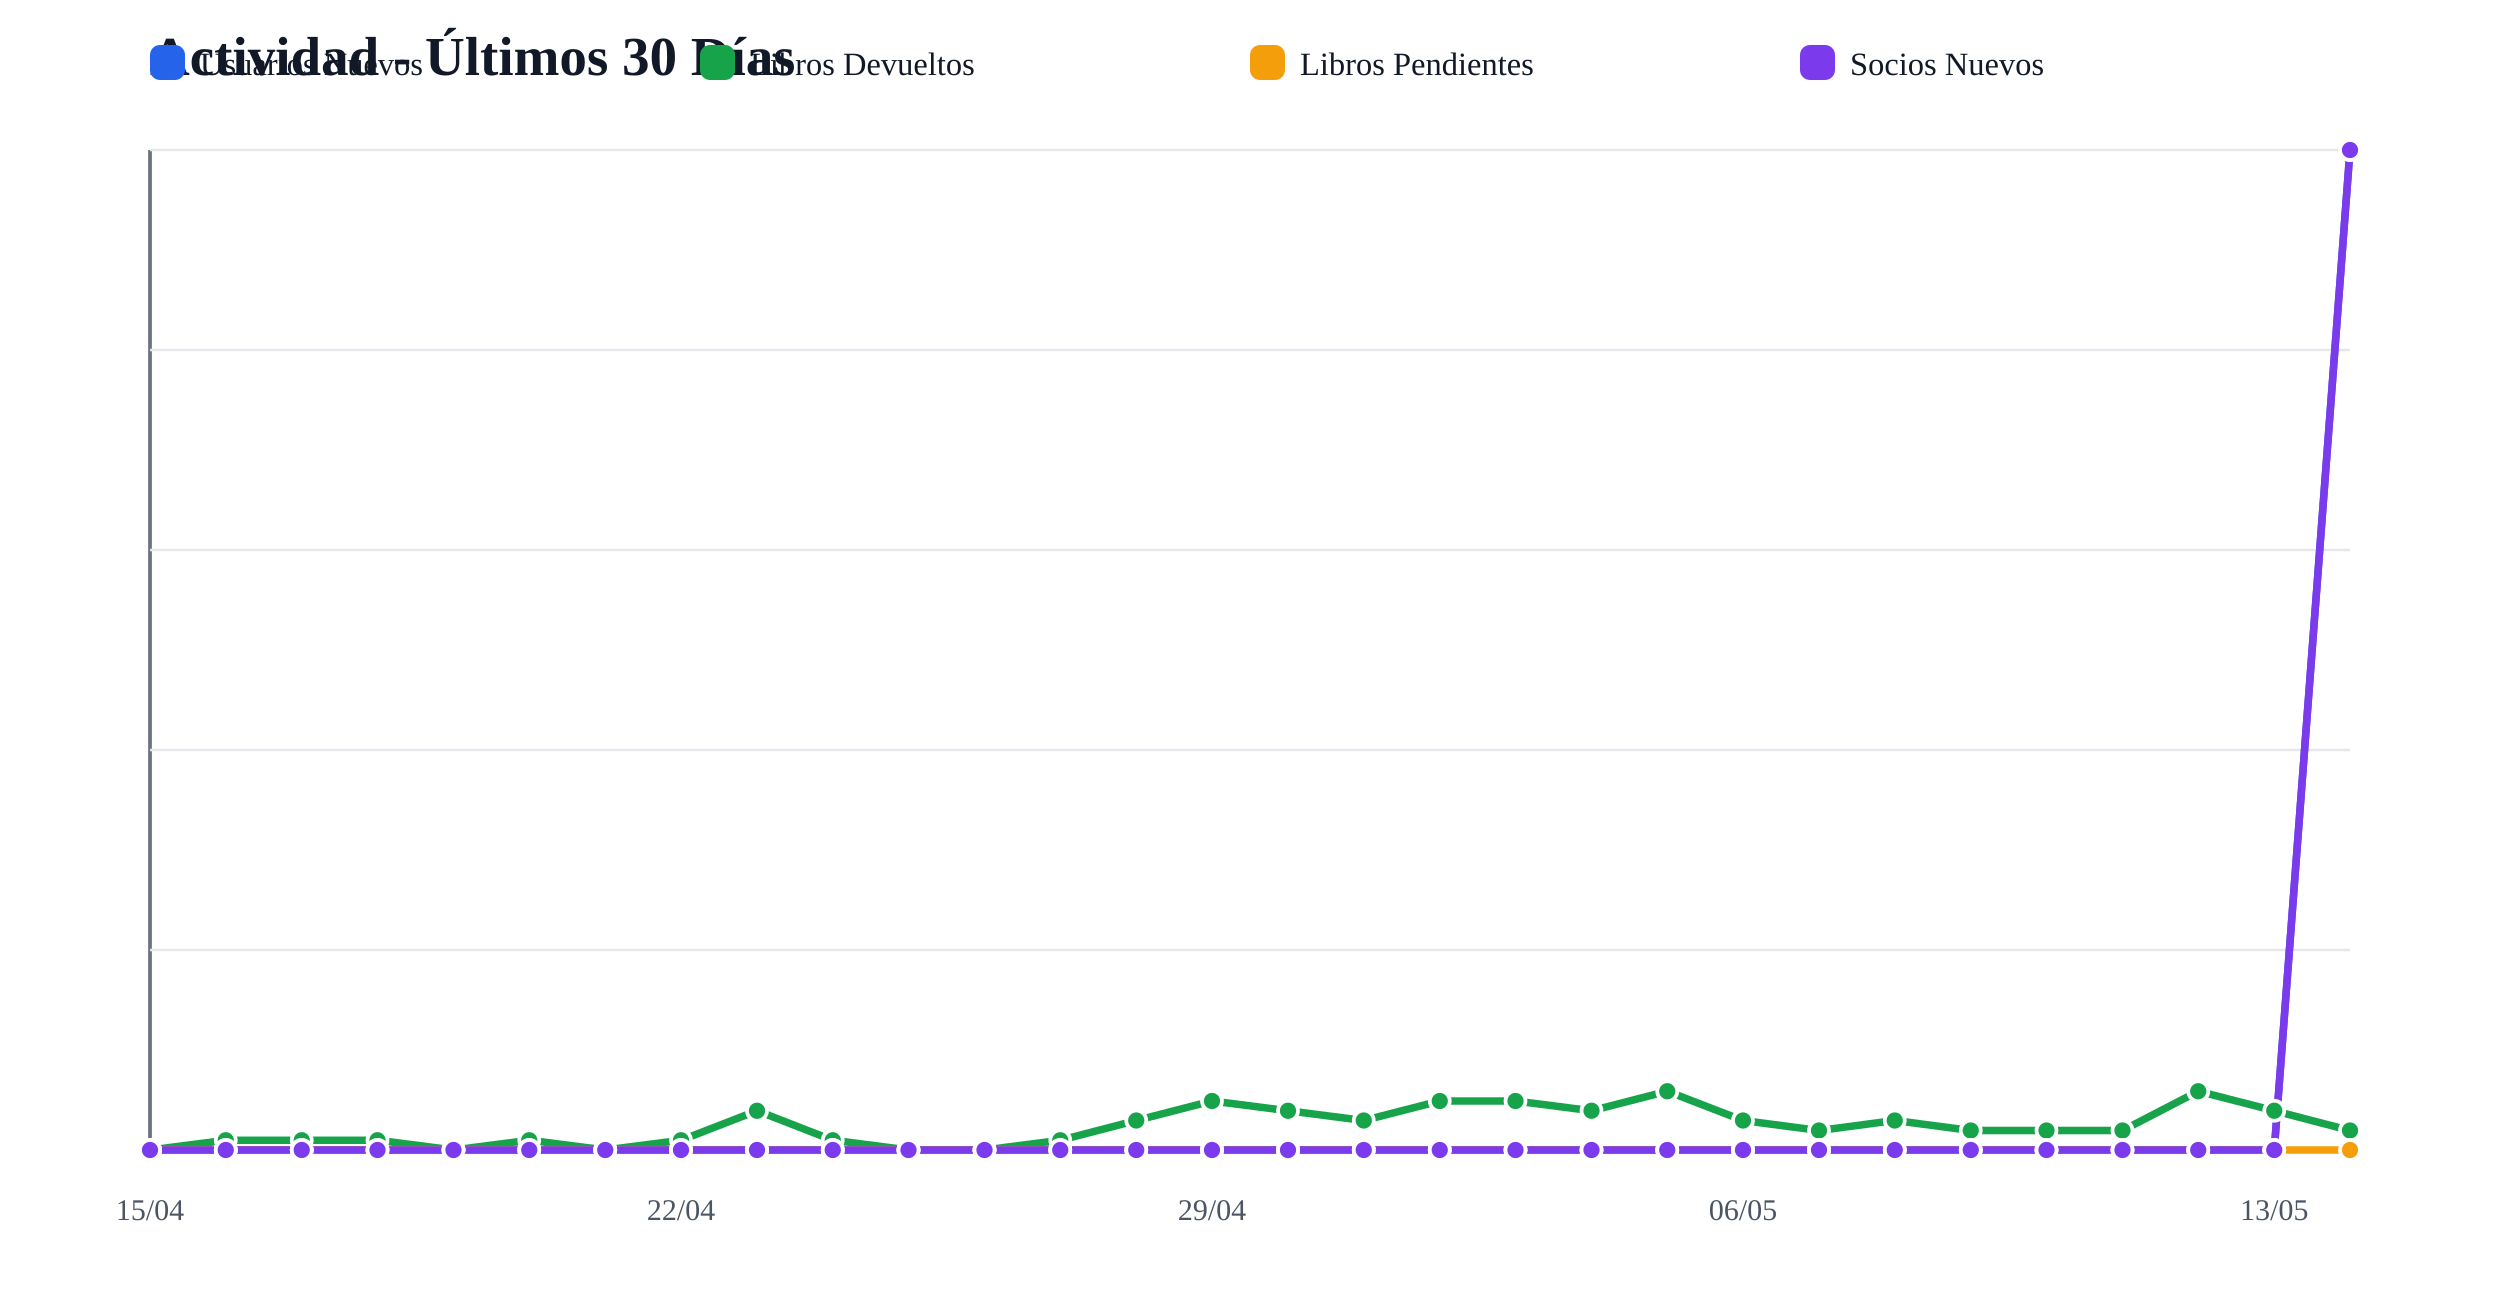
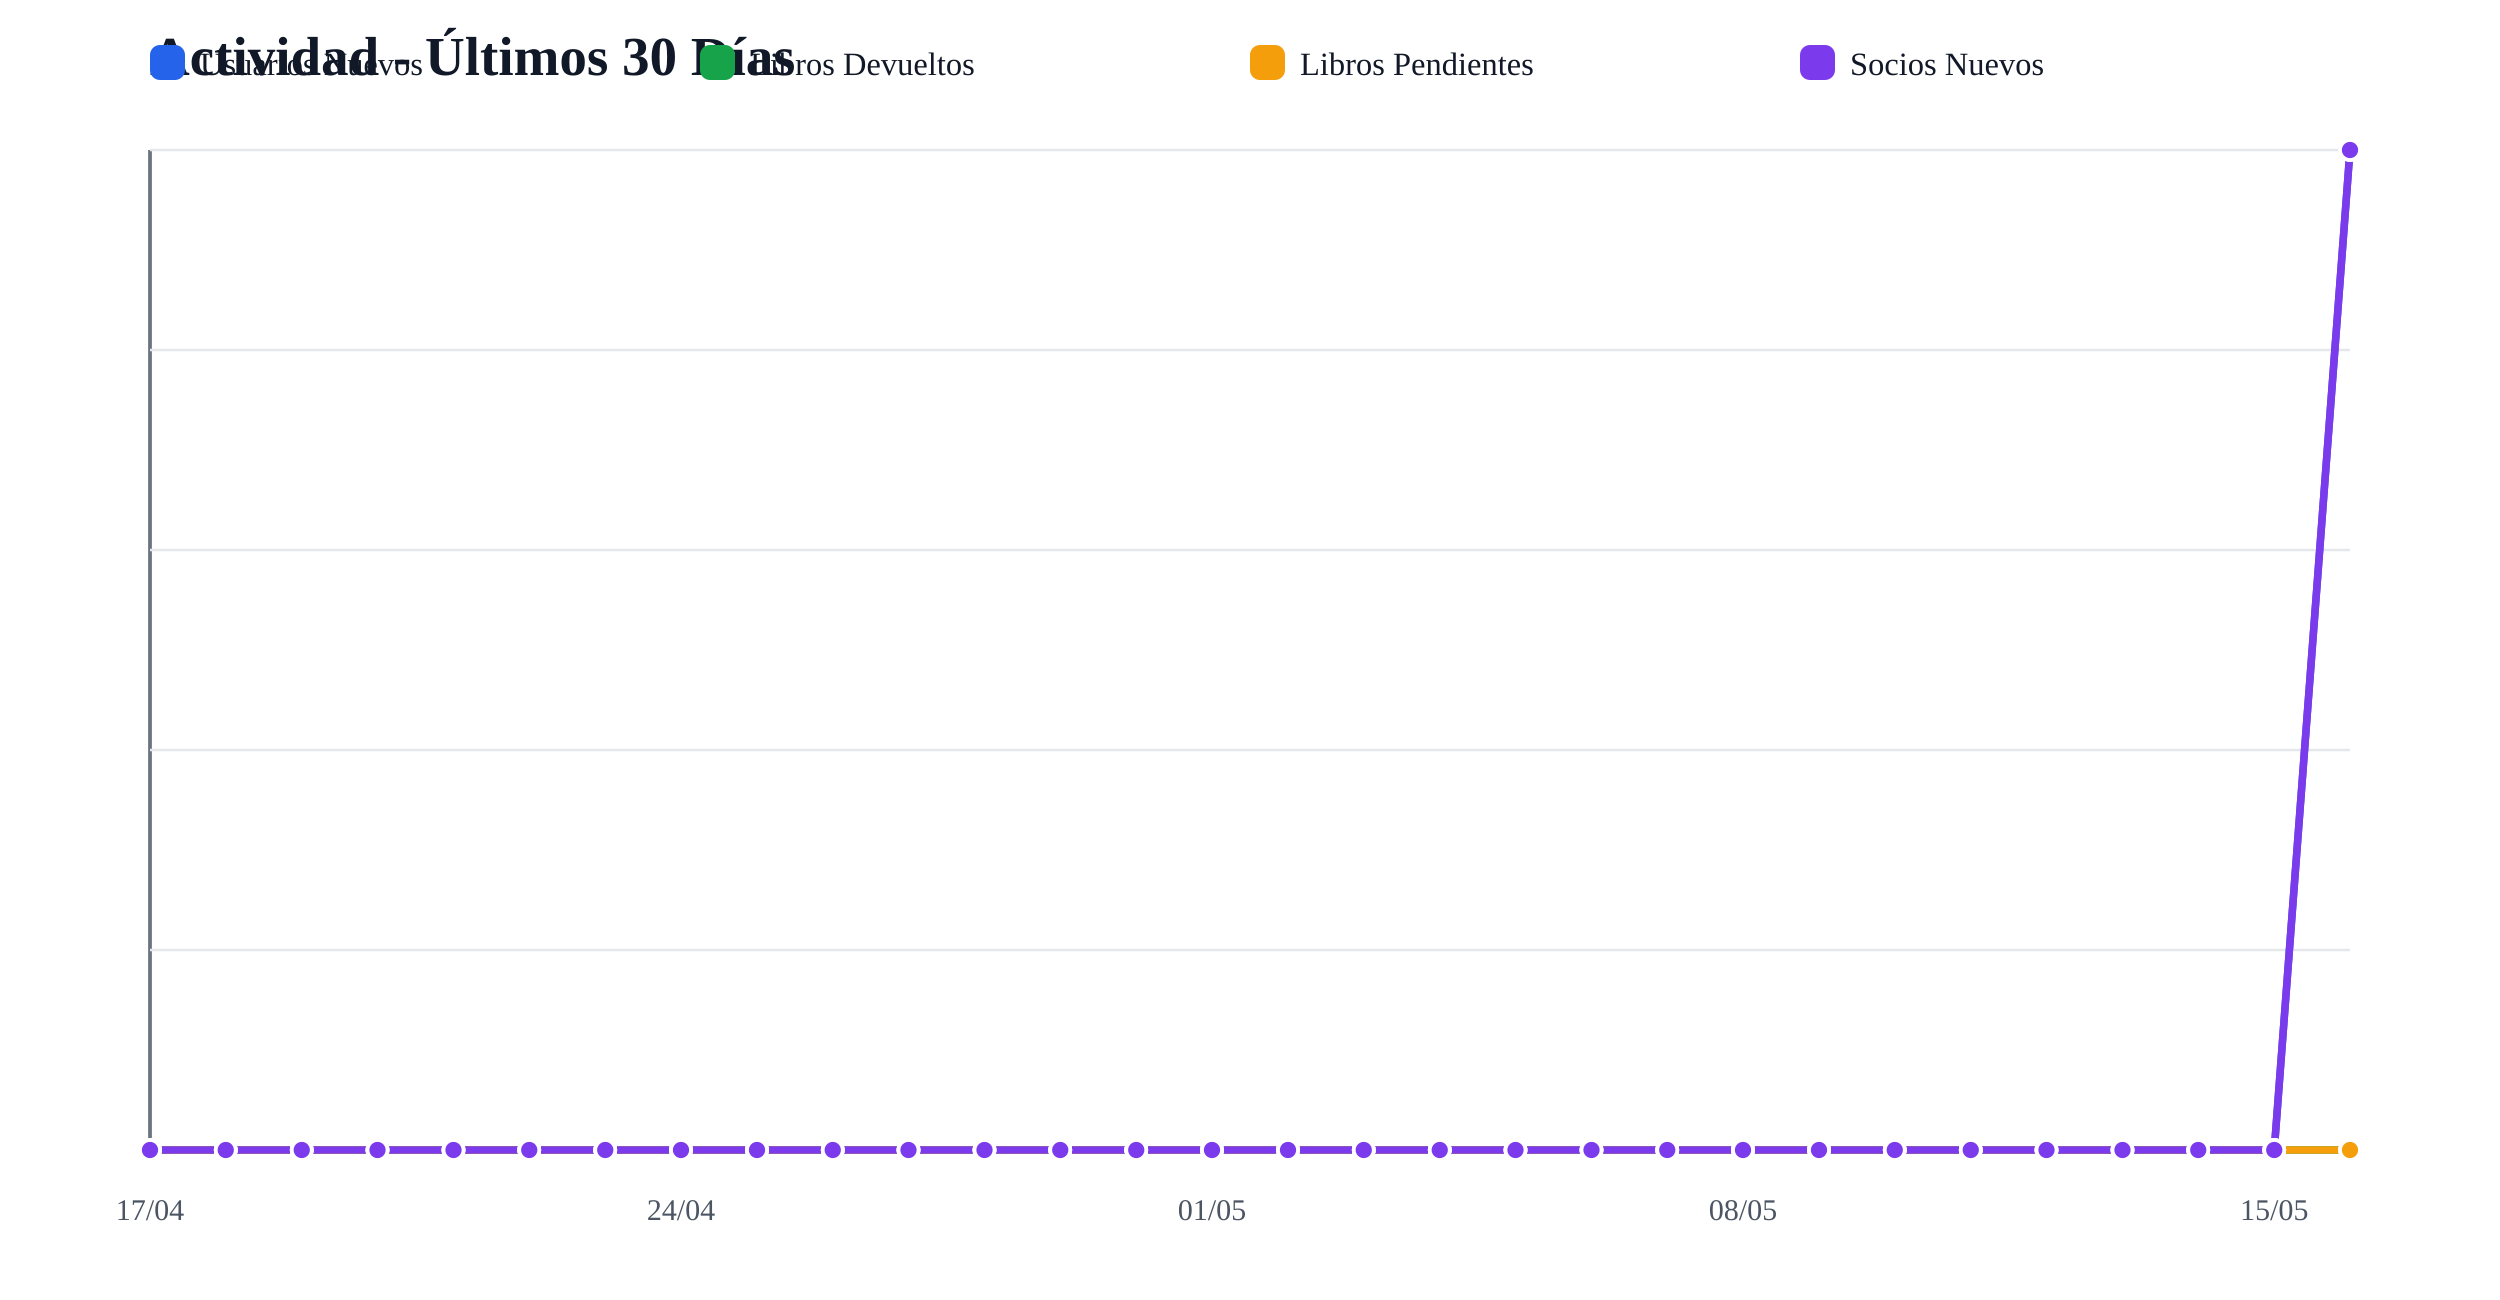
<svg xmlns="http://www.w3.org/2000/svg" viewBox="0 0 1000 520">
  <style>
            .axis { stroke: #6b7280; stroke-width: 1.5; }
            .line { fill: none; stroke-width: 3; }
            .marker { stroke: #ffffff; stroke-width: 1.5; }
        </style>
  <rect width="100%" height="100%" fill="#ffffff" />
  <text x="60" y="30" font-size="22" font-weight="700" fill="#111827">Actividad - Últimos 30 Días</text>
  <rect x="60" y="18" width="14" height="14" fill="#2563eb" rx="4" />
  <text x="80" y="30" font-size="13" fill="#111827">Usuarios Nuevos</text>
  <rect x="280" y="18" width="14" height="14" fill="#16a34a" rx="4" />
  <text x="300" y="30" font-size="13" fill="#111827">Libros Devueltos</text>
  <rect x="500" y="18" width="14" height="14" fill="#f59e0b" rx="4" />
  <text x="520" y="30" font-size="13" fill="#111827">Libros Pendientes</text>
  <rect x="720" y="18" width="14" height="14" fill="#7c3aed" rx="4" />
  <text x="740" y="30" font-size="13" fill="#111827">Socios Nuevos</text>
  <g>
    <line x1="60" y1="60" x2="60" y2="460" class="axis" />
    <line x1="60" y1="460" x2="940" y2="460" class="axis" />
    <line x1="60" y1="60.0" x2="940" y2="60.0" stroke="#e5e7eb" stroke-width="1" />
    <line x1="60" y1="140.0" x2="940" y2="140.0" stroke="#e5e7eb" stroke-width="1" />
    <line x1="60" y1="220.0" x2="940" y2="220.0" stroke="#e5e7eb" stroke-width="1" />
    <line x1="60" y1="300.0" x2="940" y2="300.0" stroke="#e5e7eb" stroke-width="1" />
    <line x1="60" y1="380.0" x2="940" y2="380.0" stroke="#e5e7eb" stroke-width="1" />
    <line x1="60" y1="460.0" x2="940" y2="460.0" stroke="#e5e7eb" stroke-width="1" />
-     <text x="60.0" y="488" text-anchor="middle" font-size="12" fill="#4b5563">15/04</text>
-     <text x="272.4" y="488" text-anchor="middle" font-size="12" fill="#4b5563">22/04</text>
-     <text x="484.8" y="488" text-anchor="middle" font-size="12" fill="#4b5563">29/04</text>
-     <text x="697.2" y="488" text-anchor="middle" font-size="12" fill="#4b5563">06/05</text>
-     <text x="909.7" y="488" text-anchor="middle" font-size="12" fill="#4b5563">13/05</text>
+     <text x="60.0" y="488" text-anchor="middle" font-size="12" fill="#4b5563">17/04</text>
+     <text x="272.4" y="488" text-anchor="middle" font-size="12" fill="#4b5563">24/04</text>
+     <text x="484.8" y="488" text-anchor="middle" font-size="12" fill="#4b5563">01/05</text>
+     <text x="697.2" y="488" text-anchor="middle" font-size="12" fill="#4b5563">08/05</text>
+     <text x="909.7" y="488" text-anchor="middle" font-size="12" fill="#4b5563">15/05</text>
  </g>
  <path d="M 60.0,460.0 L 90.3,460.0 L 120.7,460.0 L 151.0,460.0 L 181.4,460.0 L 211.7,460.0 L 242.1,460.0 L 272.4,460.0 L 302.8,460.0 L 333.1,460.0 L 363.4,460.0 L 393.8,460.0 L 424.1,460.0 L 454.5,460.0 L 484.8,460.0 L 515.2,460.0 L 545.5,460.0 L 575.9,460.0 L 606.2,460.0 L 636.6,460.0 L 666.9,460.0 L 697.2,460.0 L 727.6,460.0 L 757.9,460.0 L 788.3,460.0 L 818.6,460.0 L 849.0,460.0 L 879.3,460.0 L 909.7,460.0 L 940.0,60.0" class="line" stroke="#2563eb" />
-   <path d="M 60.0,460.0 L 90.3,456.1 L 120.7,456.1 L 151.0,456.1 L 181.4,460.0 L 211.7,456.1 L 242.1,460.0 L 272.4,456.1 L 302.8,444.3 L 333.1,456.1 L 363.4,460.0 L 393.8,460.0 L 424.1,456.1 L 454.5,448.2 L 484.8,440.4 L 515.2,444.3 L 545.5,448.2 L 575.9,440.4 L 606.2,440.4 L 636.6,444.3 L 666.9,436.5 L 697.2,448.2 L 727.6,452.2 L 757.9,448.2 L 788.3,452.2 L 818.6,452.2 L 849.0,452.2 L 879.3,436.5 L 909.7,444.3 L 940.0,452.2" class="line" stroke="#16a34a" />
+   <path d="M 60.0,460.0 L 90.3,460.0 L 120.7,460.0 L 151.0,460.0 L 181.4,460.0 L 211.7,460.0 L 242.1,460.0 L 272.4,460.0 L 302.8,460.0 L 333.1,460.0 L 363.4,460.0 L 393.8,460.0 L 424.1,460.0 L 454.5,460.0 L 484.8,460.0 L 515.2,460.0 L 545.5,460.0 L 575.9,460.0 L 606.2,460.0 L 636.6,460.0 L 666.9,460.0 L 697.2,460.0 L 727.6,460.0 L 757.9,460.0 L 788.3,460.0 L 818.6,460.0 L 849.0,460.0 L 879.3,460.0 L 909.7,460.0 L 940.0,460.0" class="line" stroke="#16a34a" />
  <path d="M 60.0,460.0 L 90.3,460.0 L 120.7,460.0 L 151.0,460.0 L 181.4,460.0 L 211.7,460.0 L 242.1,460.0 L 272.4,460.0 L 302.8,460.0 L 333.1,460.0 L 363.4,460.0 L 393.8,460.0 L 424.1,460.0 L 454.5,460.0 L 484.8,460.0 L 515.2,460.0 L 545.5,460.0 L 575.9,460.0 L 606.2,460.0 L 636.6,460.0 L 666.9,460.0 L 697.2,460.0 L 727.6,460.0 L 757.9,460.0 L 788.3,460.0 L 818.6,460.0 L 849.0,460.0 L 879.3,460.0 L 909.7,460.0 L 940.0,460.0" class="line" stroke="#f59e0b" />
  <path d="M 60.0,460.0 L 90.3,460.0 L 120.7,460.0 L 151.0,460.0 L 181.4,460.0 L 211.7,460.0 L 242.1,460.0 L 272.4,460.0 L 302.8,460.0 L 333.1,460.0 L 363.4,460.0 L 393.8,460.0 L 424.1,460.0 L 454.5,460.0 L 484.8,460.0 L 515.2,460.0 L 545.5,460.0 L 575.9,460.0 L 606.2,460.0 L 636.6,460.0 L 666.9,460.0 L 697.2,460.0 L 727.6,460.0 L 757.9,460.0 L 788.3,460.0 L 818.6,460.0 L 849.0,460.0 L 879.3,460.0 L 909.7,460.0 L 940.0,60.0" class="line" stroke="#7c3aed" />
  <circle cx="60.0" cy="460.0" r="4" fill="#2563eb" class="marker" />
  <circle cx="90.3" cy="460.0" r="4" fill="#2563eb" class="marker" />
  <circle cx="120.7" cy="460.0" r="4" fill="#2563eb" class="marker" />
  <circle cx="151.0" cy="460.0" r="4" fill="#2563eb" class="marker" />
  <circle cx="181.4" cy="460.0" r="4" fill="#2563eb" class="marker" />
  <circle cx="211.7" cy="460.0" r="4" fill="#2563eb" class="marker" />
  <circle cx="242.1" cy="460.0" r="4" fill="#2563eb" class="marker" />
  <circle cx="272.4" cy="460.0" r="4" fill="#2563eb" class="marker" />
  <circle cx="302.8" cy="460.0" r="4" fill="#2563eb" class="marker" />
  <circle cx="333.1" cy="460.0" r="4" fill="#2563eb" class="marker" />
  <circle cx="363.4" cy="460.0" r="4" fill="#2563eb" class="marker" />
  <circle cx="393.8" cy="460.0" r="4" fill="#2563eb" class="marker" />
  <circle cx="424.1" cy="460.0" r="4" fill="#2563eb" class="marker" />
  <circle cx="454.5" cy="460.0" r="4" fill="#2563eb" class="marker" />
  <circle cx="484.8" cy="460.0" r="4" fill="#2563eb" class="marker" />
  <circle cx="515.2" cy="460.0" r="4" fill="#2563eb" class="marker" />
  <circle cx="545.5" cy="460.0" r="4" fill="#2563eb" class="marker" />
  <circle cx="575.9" cy="460.0" r="4" fill="#2563eb" class="marker" />
  <circle cx="606.2" cy="460.0" r="4" fill="#2563eb" class="marker" />
  <circle cx="636.6" cy="460.0" r="4" fill="#2563eb" class="marker" />
  <circle cx="666.9" cy="460.0" r="4" fill="#2563eb" class="marker" />
  <circle cx="697.2" cy="460.0" r="4" fill="#2563eb" class="marker" />
  <circle cx="727.6" cy="460.0" r="4" fill="#2563eb" class="marker" />
  <circle cx="757.9" cy="460.0" r="4" fill="#2563eb" class="marker" />
  <circle cx="788.3" cy="460.0" r="4" fill="#2563eb" class="marker" />
  <circle cx="818.6" cy="460.0" r="4" fill="#2563eb" class="marker" />
  <circle cx="849.0" cy="460.0" r="4" fill="#2563eb" class="marker" />
  <circle cx="879.3" cy="460.0" r="4" fill="#2563eb" class="marker" />
  <circle cx="909.7" cy="460.0" r="4" fill="#2563eb" class="marker" />
  <circle cx="940.0" cy="60.0" r="4" fill="#2563eb" class="marker" />
  <circle cx="60.0" cy="460.0" r="4" fill="#16a34a" class="marker" />
-   <circle cx="90.3" cy="456.1" r="4" fill="#16a34a" class="marker" />
-   <circle cx="120.7" cy="456.1" r="4" fill="#16a34a" class="marker" />
-   <circle cx="151.0" cy="456.1" r="4" fill="#16a34a" class="marker" />
+   <circle cx="90.3" cy="460.0" r="4" fill="#16a34a" class="marker" />
+   <circle cx="120.7" cy="460.0" r="4" fill="#16a34a" class="marker" />
+   <circle cx="151.0" cy="460.0" r="4" fill="#16a34a" class="marker" />
  <circle cx="181.4" cy="460.0" r="4" fill="#16a34a" class="marker" />
-   <circle cx="211.7" cy="456.1" r="4" fill="#16a34a" class="marker" />
+   <circle cx="211.7" cy="460.0" r="4" fill="#16a34a" class="marker" />
  <circle cx="242.1" cy="460.0" r="4" fill="#16a34a" class="marker" />
-   <circle cx="272.4" cy="456.1" r="4" fill="#16a34a" class="marker" />
-   <circle cx="302.8" cy="444.3" r="4" fill="#16a34a" class="marker" />
-   <circle cx="333.1" cy="456.1" r="4" fill="#16a34a" class="marker" />
+   <circle cx="272.4" cy="460.0" r="4" fill="#16a34a" class="marker" />
+   <circle cx="302.8" cy="460.0" r="4" fill="#16a34a" class="marker" />
+   <circle cx="333.1" cy="460.0" r="4" fill="#16a34a" class="marker" />
  <circle cx="363.4" cy="460.0" r="4" fill="#16a34a" class="marker" />
  <circle cx="393.8" cy="460.0" r="4" fill="#16a34a" class="marker" />
-   <circle cx="424.1" cy="456.1" r="4" fill="#16a34a" class="marker" />
-   <circle cx="454.5" cy="448.2" r="4" fill="#16a34a" class="marker" />
-   <circle cx="484.8" cy="440.4" r="4" fill="#16a34a" class="marker" />
-   <circle cx="515.2" cy="444.3" r="4" fill="#16a34a" class="marker" />
-   <circle cx="545.5" cy="448.2" r="4" fill="#16a34a" class="marker" />
-   <circle cx="575.9" cy="440.4" r="4" fill="#16a34a" class="marker" />
-   <circle cx="606.2" cy="440.4" r="4" fill="#16a34a" class="marker" />
-   <circle cx="636.6" cy="444.3" r="4" fill="#16a34a" class="marker" />
-   <circle cx="666.9" cy="436.5" r="4" fill="#16a34a" class="marker" />
-   <circle cx="697.2" cy="448.2" r="4" fill="#16a34a" class="marker" />
-   <circle cx="727.6" cy="452.2" r="4" fill="#16a34a" class="marker" />
-   <circle cx="757.9" cy="448.2" r="4" fill="#16a34a" class="marker" />
-   <circle cx="788.3" cy="452.2" r="4" fill="#16a34a" class="marker" />
-   <circle cx="818.6" cy="452.2" r="4" fill="#16a34a" class="marker" />
-   <circle cx="849.0" cy="452.2" r="4" fill="#16a34a" class="marker" />
-   <circle cx="879.3" cy="436.5" r="4" fill="#16a34a" class="marker" />
-   <circle cx="909.7" cy="444.3" r="4" fill="#16a34a" class="marker" />
-   <circle cx="940.0" cy="452.2" r="4" fill="#16a34a" class="marker" />
+   <circle cx="424.1" cy="460.0" r="4" fill="#16a34a" class="marker" />
+   <circle cx="454.5" cy="460.0" r="4" fill="#16a34a" class="marker" />
+   <circle cx="484.8" cy="460.0" r="4" fill="#16a34a" class="marker" />
+   <circle cx="515.2" cy="460.0" r="4" fill="#16a34a" class="marker" />
+   <circle cx="545.5" cy="460.0" r="4" fill="#16a34a" class="marker" />
+   <circle cx="575.9" cy="460.0" r="4" fill="#16a34a" class="marker" />
+   <circle cx="606.2" cy="460.0" r="4" fill="#16a34a" class="marker" />
+   <circle cx="636.6" cy="460.0" r="4" fill="#16a34a" class="marker" />
+   <circle cx="666.9" cy="460.0" r="4" fill="#16a34a" class="marker" />
+   <circle cx="697.2" cy="460.0" r="4" fill="#16a34a" class="marker" />
+   <circle cx="727.6" cy="460.0" r="4" fill="#16a34a" class="marker" />
+   <circle cx="757.9" cy="460.0" r="4" fill="#16a34a" class="marker" />
+   <circle cx="788.3" cy="460.0" r="4" fill="#16a34a" class="marker" />
+   <circle cx="818.6" cy="460.0" r="4" fill="#16a34a" class="marker" />
+   <circle cx="849.0" cy="460.0" r="4" fill="#16a34a" class="marker" />
+   <circle cx="879.3" cy="460.0" r="4" fill="#16a34a" class="marker" />
+   <circle cx="909.7" cy="460.0" r="4" fill="#16a34a" class="marker" />
+   <circle cx="940.0" cy="460.0" r="4" fill="#16a34a" class="marker" />
  <circle cx="60.0" cy="460.0" r="4" fill="#f59e0b" class="marker" />
  <circle cx="90.3" cy="460.0" r="4" fill="#f59e0b" class="marker" />
  <circle cx="120.7" cy="460.0" r="4" fill="#f59e0b" class="marker" />
  <circle cx="151.0" cy="460.0" r="4" fill="#f59e0b" class="marker" />
  <circle cx="181.4" cy="460.0" r="4" fill="#f59e0b" class="marker" />
  <circle cx="211.7" cy="460.0" r="4" fill="#f59e0b" class="marker" />
  <circle cx="242.1" cy="460.0" r="4" fill="#f59e0b" class="marker" />
  <circle cx="272.4" cy="460.0" r="4" fill="#f59e0b" class="marker" />
  <circle cx="302.8" cy="460.0" r="4" fill="#f59e0b" class="marker" />
  <circle cx="333.1" cy="460.0" r="4" fill="#f59e0b" class="marker" />
  <circle cx="363.4" cy="460.0" r="4" fill="#f59e0b" class="marker" />
  <circle cx="393.8" cy="460.0" r="4" fill="#f59e0b" class="marker" />
  <circle cx="424.1" cy="460.0" r="4" fill="#f59e0b" class="marker" />
  <circle cx="454.5" cy="460.0" r="4" fill="#f59e0b" class="marker" />
  <circle cx="484.8" cy="460.0" r="4" fill="#f59e0b" class="marker" />
  <circle cx="515.2" cy="460.0" r="4" fill="#f59e0b" class="marker" />
  <circle cx="545.5" cy="460.0" r="4" fill="#f59e0b" class="marker" />
  <circle cx="575.9" cy="460.0" r="4" fill="#f59e0b" class="marker" />
  <circle cx="606.2" cy="460.0" r="4" fill="#f59e0b" class="marker" />
  <circle cx="636.6" cy="460.0" r="4" fill="#f59e0b" class="marker" />
  <circle cx="666.9" cy="460.0" r="4" fill="#f59e0b" class="marker" />
  <circle cx="697.2" cy="460.0" r="4" fill="#f59e0b" class="marker" />
  <circle cx="727.6" cy="460.0" r="4" fill="#f59e0b" class="marker" />
  <circle cx="757.9" cy="460.0" r="4" fill="#f59e0b" class="marker" />
  <circle cx="788.3" cy="460.0" r="4" fill="#f59e0b" class="marker" />
  <circle cx="818.6" cy="460.0" r="4" fill="#f59e0b" class="marker" />
  <circle cx="849.0" cy="460.0" r="4" fill="#f59e0b" class="marker" />
  <circle cx="879.3" cy="460.0" r="4" fill="#f59e0b" class="marker" />
  <circle cx="909.7" cy="460.0" r="4" fill="#f59e0b" class="marker" />
  <circle cx="940.0" cy="460.0" r="4" fill="#f59e0b" class="marker" />
  <circle cx="60.0" cy="460.0" r="4" fill="#7c3aed" class="marker" />
  <circle cx="90.3" cy="460.0" r="4" fill="#7c3aed" class="marker" />
  <circle cx="120.7" cy="460.0" r="4" fill="#7c3aed" class="marker" />
  <circle cx="151.0" cy="460.0" r="4" fill="#7c3aed" class="marker" />
  <circle cx="181.4" cy="460.0" r="4" fill="#7c3aed" class="marker" />
  <circle cx="211.7" cy="460.0" r="4" fill="#7c3aed" class="marker" />
  <circle cx="242.1" cy="460.0" r="4" fill="#7c3aed" class="marker" />
  <circle cx="272.4" cy="460.0" r="4" fill="#7c3aed" class="marker" />
  <circle cx="302.8" cy="460.0" r="4" fill="#7c3aed" class="marker" />
  <circle cx="333.1" cy="460.0" r="4" fill="#7c3aed" class="marker" />
  <circle cx="363.4" cy="460.0" r="4" fill="#7c3aed" class="marker" />
  <circle cx="393.8" cy="460.0" r="4" fill="#7c3aed" class="marker" />
  <circle cx="424.1" cy="460.0" r="4" fill="#7c3aed" class="marker" />
  <circle cx="454.5" cy="460.0" r="4" fill="#7c3aed" class="marker" />
  <circle cx="484.8" cy="460.0" r="4" fill="#7c3aed" class="marker" />
  <circle cx="515.2" cy="460.0" r="4" fill="#7c3aed" class="marker" />
  <circle cx="545.5" cy="460.0" r="4" fill="#7c3aed" class="marker" />
  <circle cx="575.9" cy="460.0" r="4" fill="#7c3aed" class="marker" />
  <circle cx="606.2" cy="460.0" r="4" fill="#7c3aed" class="marker" />
  <circle cx="636.6" cy="460.0" r="4" fill="#7c3aed" class="marker" />
  <circle cx="666.9" cy="460.0" r="4" fill="#7c3aed" class="marker" />
  <circle cx="697.2" cy="460.0" r="4" fill="#7c3aed" class="marker" />
  <circle cx="727.6" cy="460.0" r="4" fill="#7c3aed" class="marker" />
  <circle cx="757.9" cy="460.0" r="4" fill="#7c3aed" class="marker" />
  <circle cx="788.3" cy="460.0" r="4" fill="#7c3aed" class="marker" />
  <circle cx="818.6" cy="460.0" r="4" fill="#7c3aed" class="marker" />
  <circle cx="849.0" cy="460.0" r="4" fill="#7c3aed" class="marker" />
  <circle cx="879.3" cy="460.0" r="4" fill="#7c3aed" class="marker" />
  <circle cx="909.7" cy="460.0" r="4" fill="#7c3aed" class="marker" />
  <circle cx="940.0" cy="60.0" r="4" fill="#7c3aed" class="marker" />
</svg>
